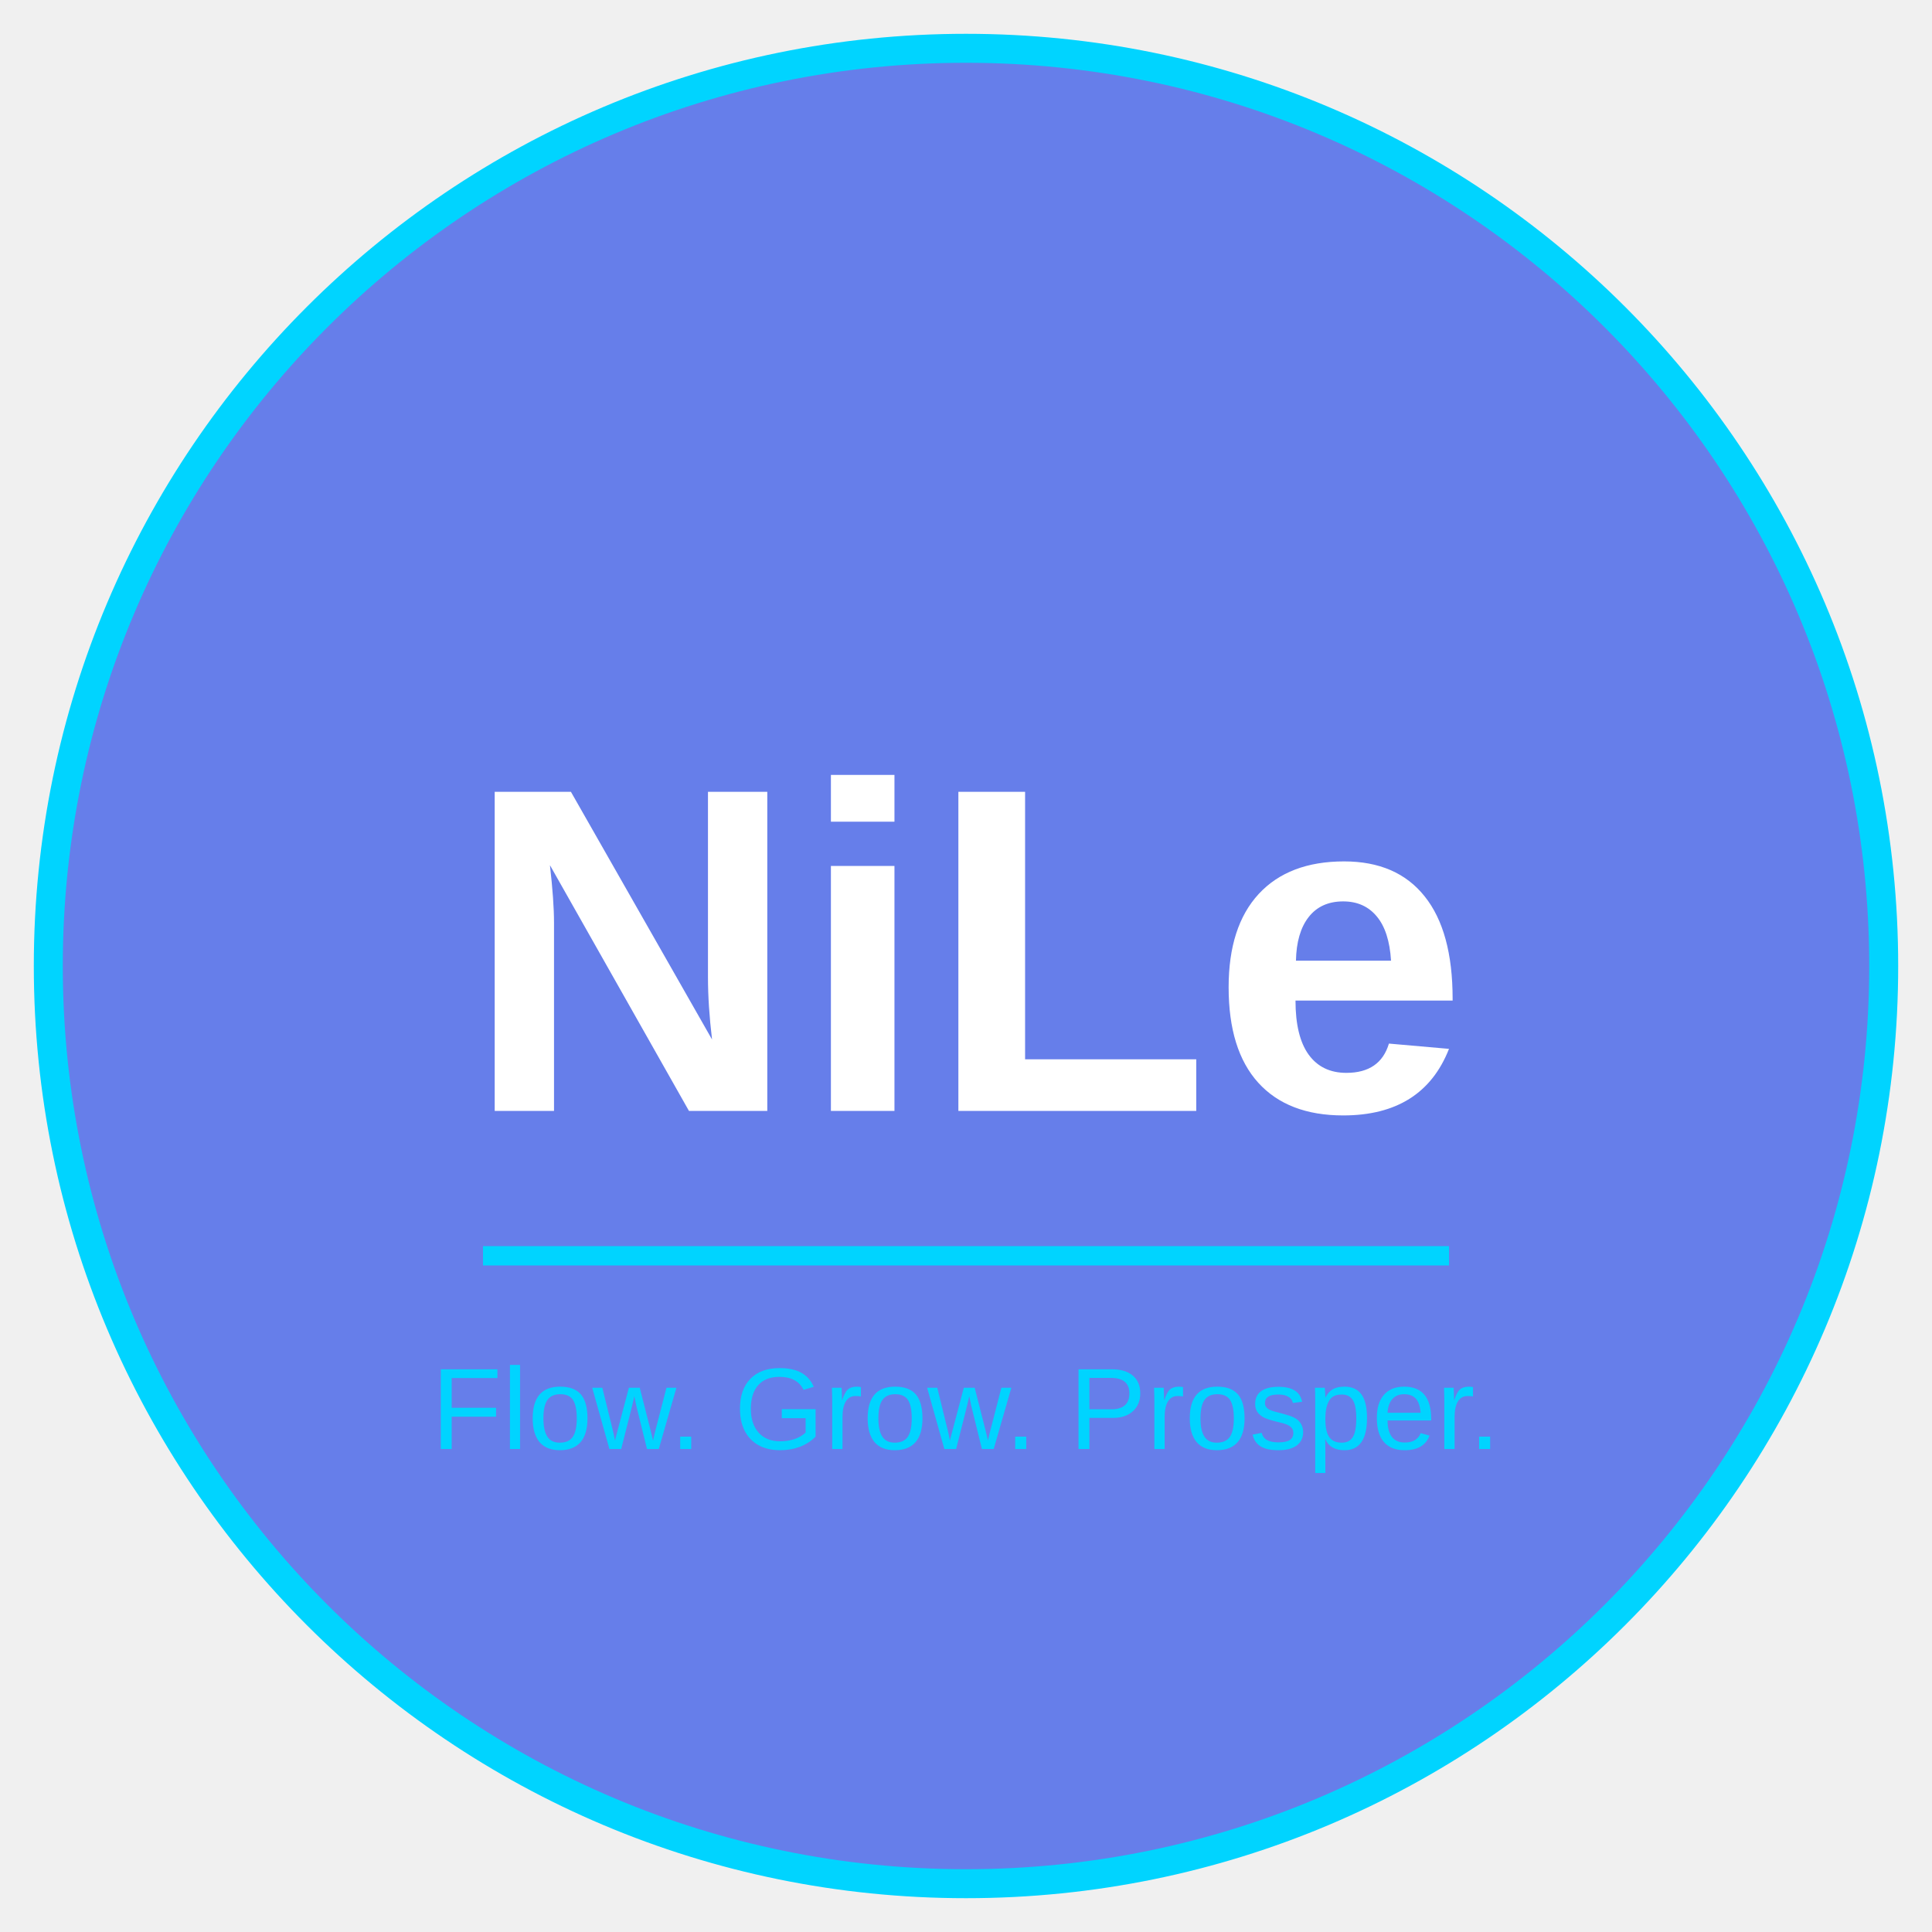
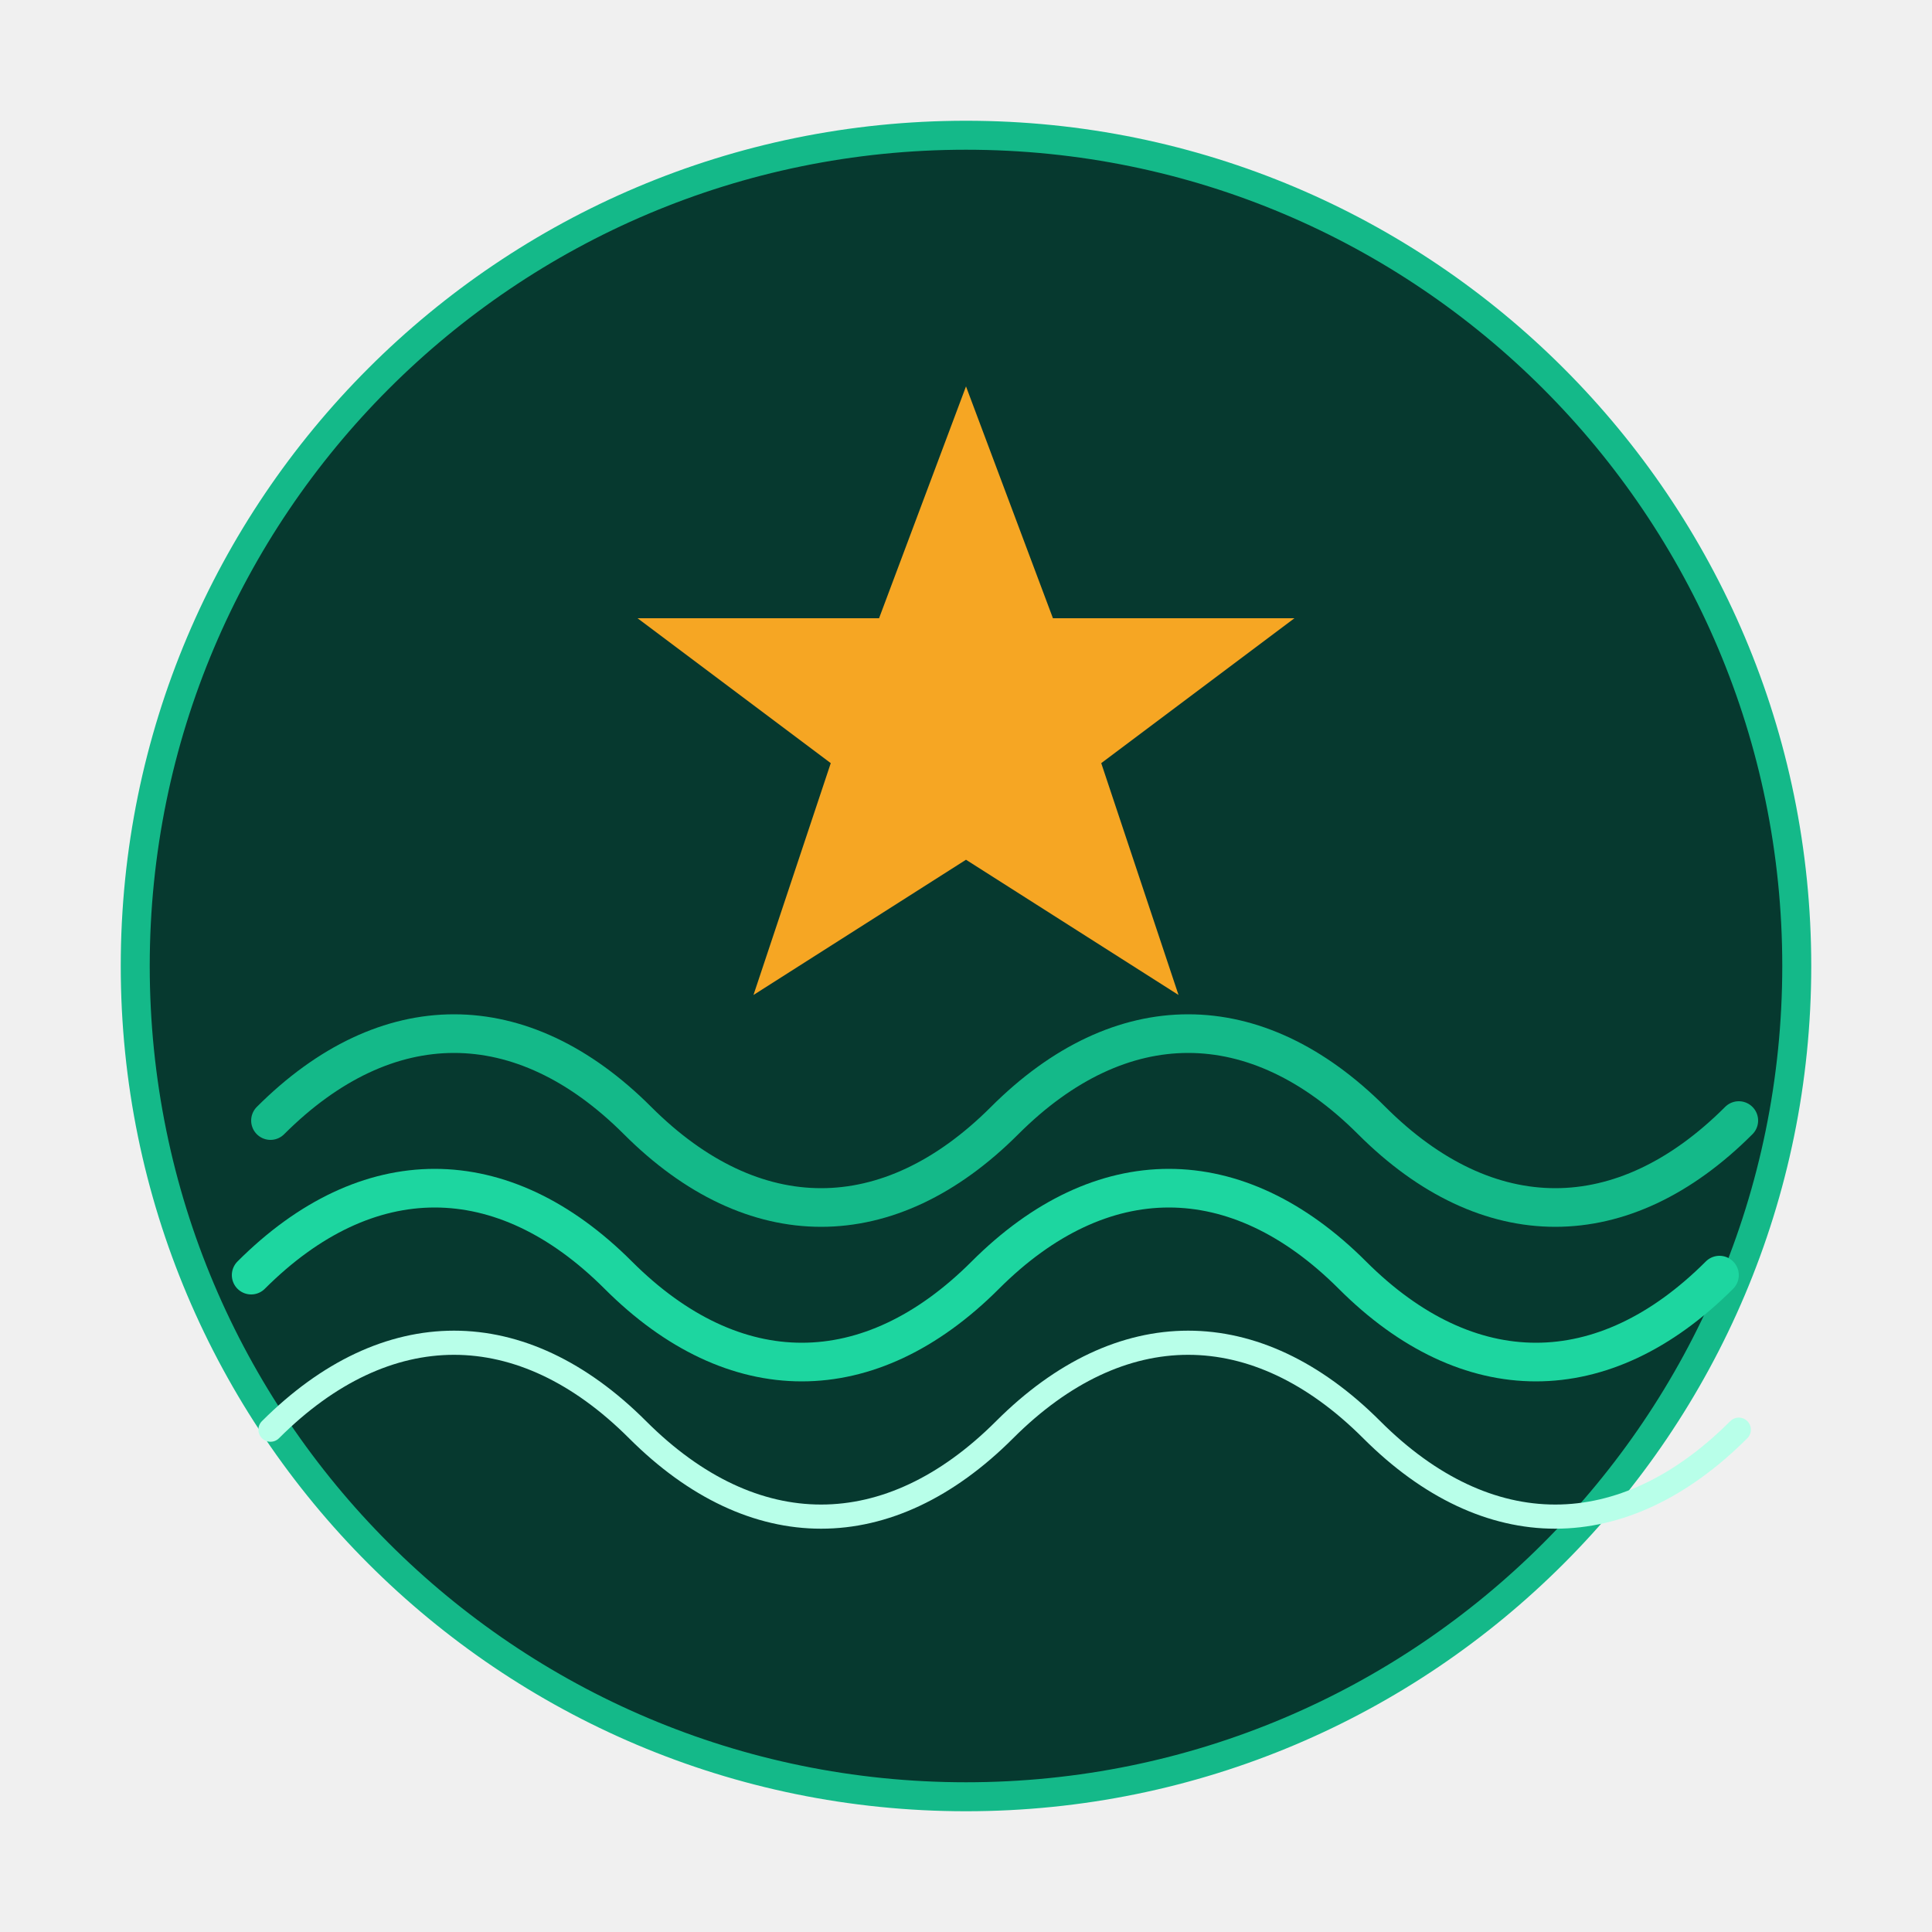
<svg xmlns="http://www.w3.org/2000/svg" viewBox="0 0 200 200" width="200" height="200">
-   <circle cx="100" cy="100" r="95" fill="#667eea" stroke="#00d4ff" stroke-width="3" />
-   <text x="100" y="115" font-size="48" font-weight="bold" text-anchor="middle" fill="#fff" font-family="Arial">
-     NiLe
-   </text>
-   <line x1="50" y1="130" x2="150" y2="130" stroke="#00d4ff" stroke-width="2" />
-   <text x="100" y="150" font-size="12" text-anchor="middle" fill="#00d4ff" font-family="Arial">
-     Flow. Grow. Prosper.
-   </text>
+   <circle cx="100" cy="100" r="86" fill="#06392f" />
+   <circle cx="100" cy="100" r="86" fill="none" stroke="#14b989" stroke-width="3" />
+   <path d="M28 116 C40 104, 54 104, 66 116 S92 128, 104 116 S130 104, 142 116 S168 128, 180 116" fill="none" stroke="#14b989" stroke-width="4" stroke-linecap="round" stroke-linejoin="round" />
+   <path d="M26 132 C38 120, 52 120, 64 132 S90 144, 102 132 S128 120, 140 132 S166 144, 178 132" fill="none" stroke="#1dd6a0" stroke-width="4" stroke-linecap="round" stroke-linejoin="round" />
+   <path d="M28 148 C40 136, 54 136, 66 148 S92 160, 104 148 S130 136, 142 148 S168 160, 180 148" fill="none" stroke="#b8ffe9" stroke-width="2.5" stroke-linecap="round" stroke-linejoin="round" />
+   <path d="M100 40 L109 64 L134 64 L114 79 L122 103 L100 89 L78 103 L86 79 L66 64 L91 64 Z" fill="#f6a623" />
</svg>
